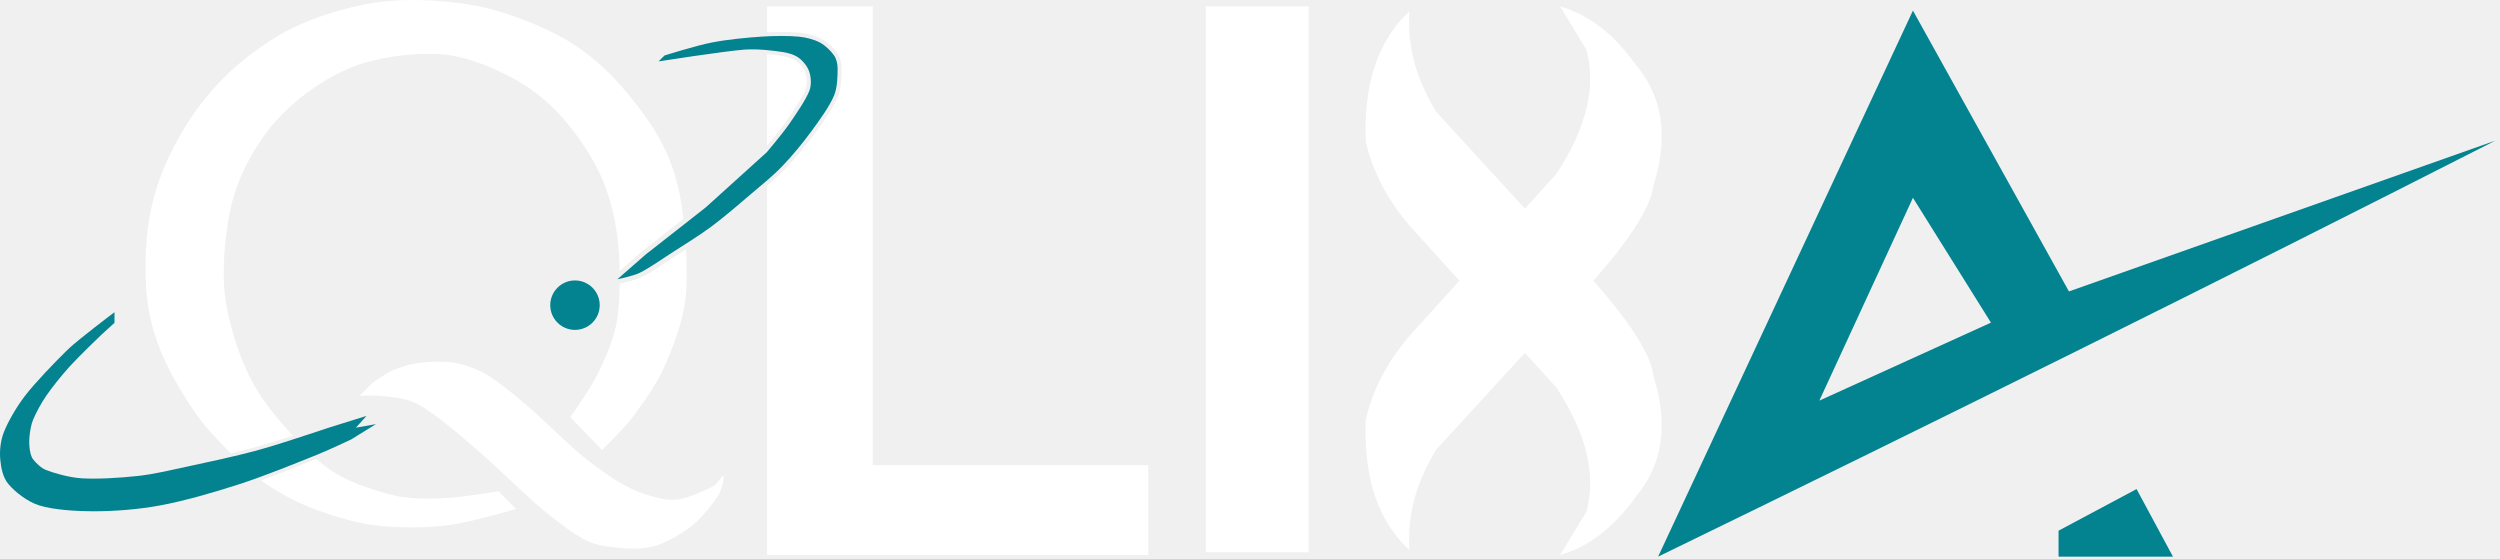
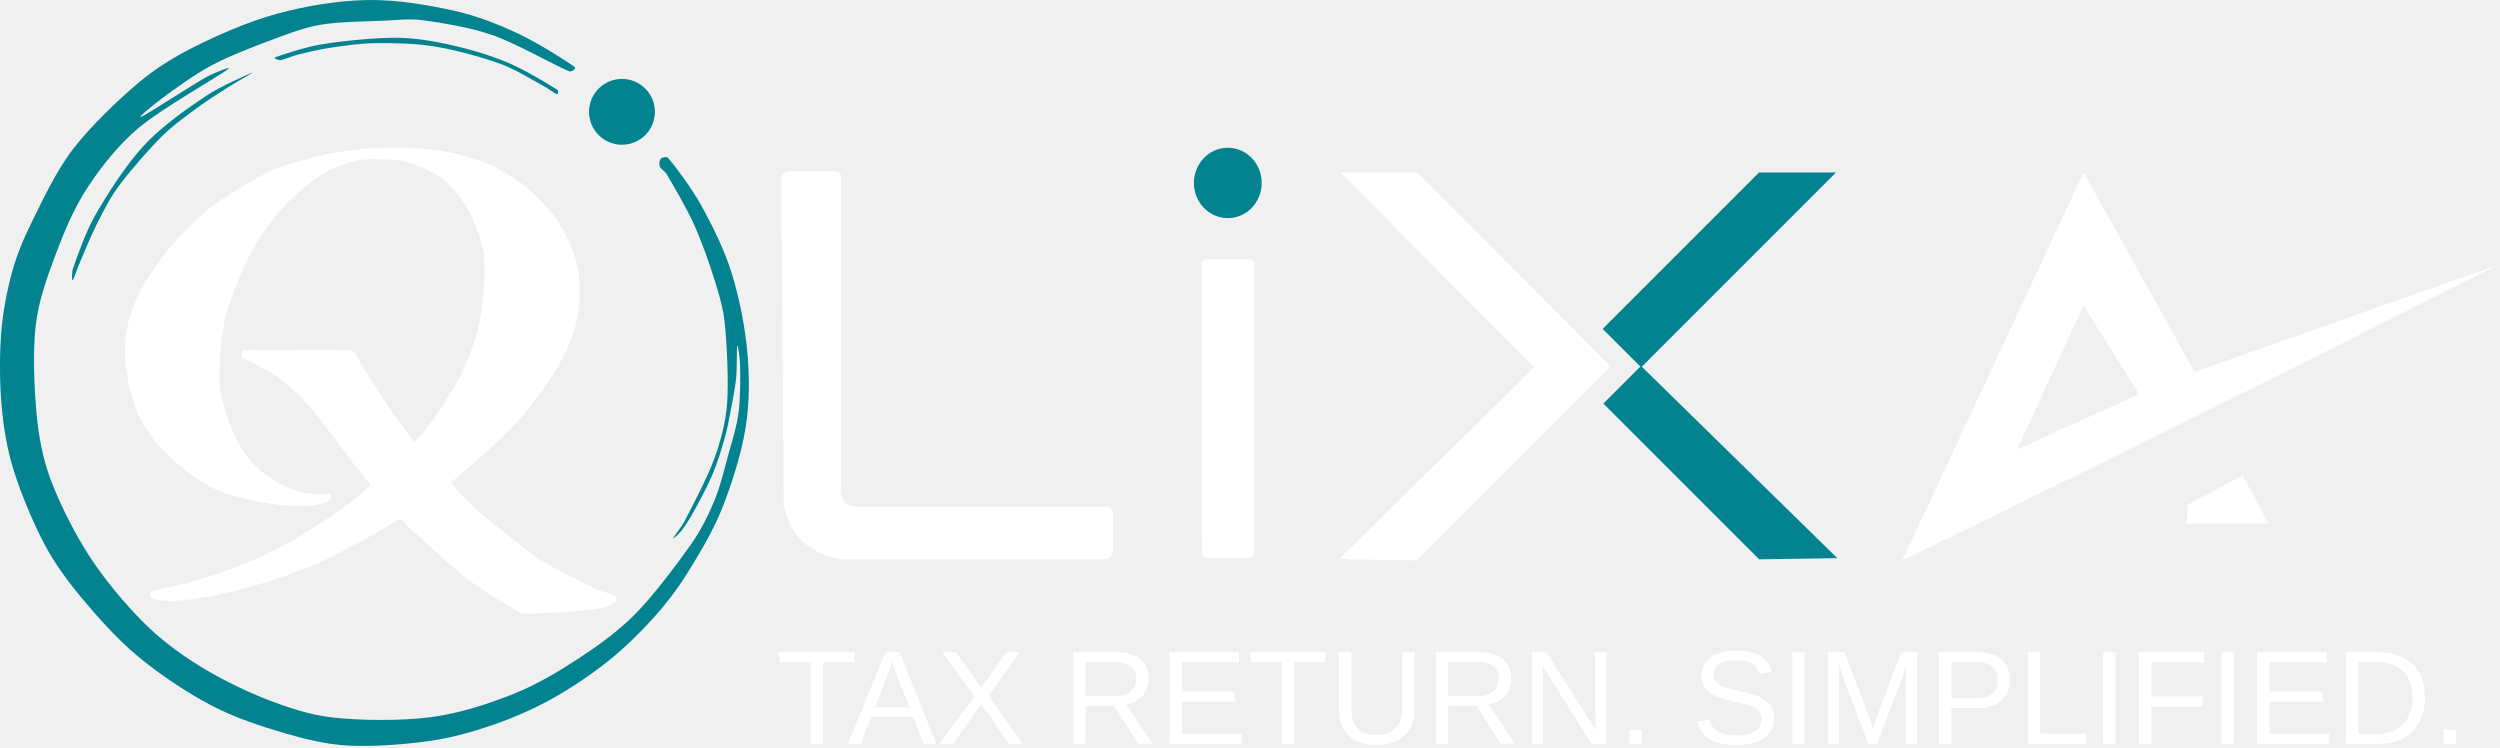
- <svg xmlns="http://www.w3.org/2000/svg" width="100%" height="100%" viewBox="0 0 479 107" version="1.1" xml:space="preserve" style="fill-rule:evenodd;clip-rule:evenodd;stroke-linejoin:round;stroke-miterlimit:2;">
-   <g transform="matrix(1,0,0,1,-66.2896,-494.901)">
-     <g transform="matrix(1,0,0,1,-465.132,-267.043)">
-       <g id="QLIXA-NAME">
-         <g transform="matrix(0.71102,0,0,0.714651,318.061,-754.034)">
-           <path d="M506.785,2160.34L506.785,2135.79C508.292,2135.93 509.677,2136.12 510.71,2136.28C512.095,2136.48 513.593,2136.86 514.676,2137.66C515.725,2138.43 516.738,2139.64 517.148,2140.91C517.557,2142.18 517.693,2143.9 517.169,2145.25C516.292,2147.51 513.75,2151.2 511.893,2153.87C510.589,2155.74 508.098,2158.77 506.785,2160.34ZM506.785,2129.95L506.785,2123L535.249,2123L535.249,2245.99L609.508,2245.99L609.508,2270.09L506.785,2270.09L506.785,2171.06C508.466,2169.63 510.115,2168.17 511.646,2166.59C514.429,2163.71 517.319,2160.2 519.673,2157.01C521.945,2153.92 524.639,2150.16 525.829,2147.31C526.823,2144.93 526.863,2141.53 526.863,2139.64C526.863,2138.23 526.523,2136.73 525.724,2135.56C524.852,2134.29 523.204,2132.63 521.534,2131.75C519.835,2130.85 517.527,2130.26 515.422,2130.05C513.161,2129.82 509.83,2129.81 506.785,2129.95Z" style="fill:white;" />
-         </g>
-         <g transform="matrix(0.633241,0,0,0.697492,364.313,-717.606)">
-           <rect x="628.734" y="2123" width="31.128" height="149.943" style="fill:white;fill-rule:nonzero;" />
-         </g>
-         <g transform="matrix(5.18501e-17,-0.846777,0.846777,5.18501e-17,-1246.51,1463.78)">
-           <g transform="matrix(0.412932,0,0,0.439614,457.761,2049.11)">
-             <path d="M597.19,840.37C613.031,824.275 636.755,816.725 668.691,817.915C687.79,822.129 704.491,831.358 719.35,844.452L719.389,844.487L803.241,915.952C803.371,916.063 803.51,916.163 803.657,916.253C830.501,932.587 852.437,936.206 870.969,931.574C871.268,931.5 871.553,931.385 871.817,931.235L895.126,917.948C890.839,931.871 880.971,944.896 863.398,956.743C863.332,956.787 863.269,956.833 863.208,956.882C845.755,970.598 824,973.937 797.556,966.13C797.372,966.076 797.183,966.037 796.991,966.014C790.418,965.233 782.176,961.629 772.181,955.37C756.507,945.555 736.818,929.279 713.079,906.554C713.039,906.516 712.998,906.479 712.956,906.443L652.58,854.435C652.42,854.297 652.246,854.175 652.06,854.07C636.32,845.18 618.943,839.077 597.19,840.37Z" style="fill:white;" />
+ <svg xmlns="http://www.w3.org/2000/svg" width="100%" height="100%" viewBox="0 0 475 142" version="1.1" xml:space="preserve" style="fill-rule:evenodd;clip-rule:evenodd;stroke-linejoin:round;stroke-miterlimit:2;">
+   <g transform="matrix(1,0,0,1,-71.4409,-490.805)">
+     <g transform="matrix(1,0,0,1,-29.8425,-1383.14)">
+       <g id="QLIXA-NAME-AND-SLOGAN-BLACK" transform="matrix(1.13502,0,0,1.13502,-492.371,-234.867)">
+         <g transform="matrix(0.436388,0,0,0.436388,470.645,1011.44)">
+           <g transform="matrix(1,0,0,1,0,-9.51092)">
+             <g transform="matrix(1.41904,0,0,1.41732,-708.322,1277.05)">
+               <path d="M1098,626L1147,521L1177,575L1259,546C1205.66,573.145 1151.96,599.762 1098,626ZM1129,596L1162,581L1147,557L1129,596Z" style="fill:white;" />
+               <g transform="matrix(1,0,0,1,0,-1)">
+                 <path d="M1190,604L1197,617L1175,617L1175,612L1190,604Z" style="fill:white;" />
+               </g>
+             </g>
+             <g transform="matrix(-1,0,0,1,2091.84,386)">
+               <path d="M1356.74,1718.12L1342.55,1703.94L1357.01,1689.48L1297,1629.47L1267.47,1629.47L1342,1704L1267,1777.43L1296.98,1777.88L1356.74,1718.12Z" style="fill:rgb(3,131,144);" />
+             </g>
+             <g transform="matrix(1,0,0,1.00276,-633.355,381.497)">
+               <path d="M1267,1777.43L1342,1704L1267.47,1629.47L1297,1629.47L1371.19,1703.67L1296.98,1777.88L1267,1777.43Z" style="fill:white;" />
+             </g>
+             <g transform="matrix(1,0,0,1,-581.966,386)">
+               <path d="M1163,1664L1164.3,1662.7L1182,1662.7L1183.23,1663.93L1183.23,1776L1181.8,1777.43L1164.3,1777.43L1163.1,1776.23L1163,1664Z" style="fill:white;" />
+             </g>
+             <g transform="matrix(0.896552,0,0,0.964286,-461.069,444.821)">
+               <ellipse cx="1173.5" cy="1633" rx="14.5" ry="14" style="fill:rgb(3,131,144);" />
+             </g>
+             <g transform="matrix(1,0,0,1,-546.255,386)">
+               <path d="M966,1631C966.678,1629.71 967.656,1629 969,1629L987,1629C988.337,1629.21 988.881,1629.96 989,1631L989,1752C989.334,1756.03 991.41,1757.64 994.649,1757.65L1090,1757.65C1092.09,1757.7 1093.28,1758.64 1093.2,1760.85L1093.2,1775C1092.87,1776.75 1091.93,1777.71 1090.35,1777.86L989,1777.86C975.857,1775.51 968.584,1768.08 966.92,1755.78L966,1631Z" style="fill:white;" />
+             </g>
          </g>
-           <g transform="matrix(-0.412932,0,0,0.439614,1072.87,2049.11)">
-             <path d="M597.19,840.37C618.943,839.077 636.32,845.18 652.06,854.07C652.246,854.175 652.42,854.297 652.58,854.435L712.956,906.443C712.998,906.479 713.039,906.516 713.079,906.554C736.818,929.279 756.507,945.555 772.181,955.37C782.176,961.629 790.418,965.233 796.991,966.014C797.183,966.037 797.372,966.076 797.556,966.13C824,973.937 845.755,970.598 863.208,956.882C863.269,956.833 863.332,956.787 863.398,956.743C880.971,944.895 890.839,931.871 895.126,917.947L871.817,931.235C871.553,931.385 871.268,931.5 870.969,931.574C852.437,936.206 830.501,932.587 803.657,916.253C803.51,916.163 803.371,916.063 803.241,915.952L719.389,844.487L719.35,844.452C704.491,831.358 687.791,822.129 668.695,817.915C636.756,816.724 613.031,824.275 597.19,840.37Z" style="fill:white;" />
+           <g>
+             <g transform="matrix(1,0,0,1,-487,386)">
+               <path d="M827.525,1579.53C824.224,1577.11 813.33,1570.22 805.665,1566.63C797.969,1563.04 789.751,1559.83 781.354,1557.95C771.784,1555.82 759.366,1553.64 748.246,1553.82C736.952,1553.99 724.674,1556.02 713.593,1559C702.562,1561.96 690.68,1567.24 681.76,1571.68C674.064,1575.52 666.646,1580.1 660.075,1585.64C652.265,1592.23 641.708,1602.32 634.901,1611.21C628.438,1619.66 623.109,1631.19 619.238,1639.01C616.193,1645.17 613.496,1651.55 611.672,1658.17C609.717,1665.26 608.124,1673.65 607.511,1681.55C606.846,1690.11 606.892,1700.83 607.678,1709.57C608.42,1717.83 609.776,1726.1 612.227,1734.01C614.958,1742.83 619.768,1754.37 624.064,1762.49C627.896,1769.73 632.762,1776.44 638.005,1782.73C643.986,1789.92 651.826,1798.84 659.949,1805.59C668.328,1812.55 678.888,1819.59 688.28,1824.5C697.126,1829.13 707.565,1832.53 716.302,1835.09C724.253,1837.41 732.426,1839.38 740.698,1839.82C749.938,1840.32 762.552,1839.37 771.741,1838.06C779.939,1836.9 788.037,1834.67 795.831,1832C803.624,1829.32 811.272,1826.01 818.501,1822.02C825.884,1817.95 833.602,1812.75 840.126,1807.57C846.432,1802.56 852.609,1796.49 857.643,1790.93C862.335,1785.76 866.608,1780.17 870.331,1774.26C874.694,1767.33 880.289,1758.13 883.822,1749.38C887.607,1740.01 891.395,1728.11 893.046,1718.01C894.617,1708.4 894.603,1698.5 893.723,1688.8C892.82,1678.84 890.579,1667.66 887.629,1658.28C884.803,1649.3 880.06,1639.84 876.019,1632.54C872.46,1626.1 865.964,1617.42 863.383,1614.45C862.757,1613.73 861.073,1614.17 860.532,1614.7C859.991,1615.24 859.786,1616.73 860.138,1617.66C860.51,1618.65 862.094,1619.47 862.763,1620.6C864.941,1624.29 870.206,1633.14 873.206,1639.77C876.277,1646.56 879.216,1654.99 881.194,1661.33C882.876,1666.72 884.511,1672.19 885.075,1677.81C885.868,1685.71 886.611,1700.1 885.952,1708.73C885.409,1715.84 883.546,1722.86 881.122,1729.57C878.422,1737.04 872.388,1748.43 869.753,1753.54C868.525,1755.92 865.471,1759.65 865.306,1760.24C865.14,1760.82 867.807,1758.28 868.759,1757.03C870.11,1755.26 872.009,1752.17 873.409,1749.61C875.35,1746.06 878.471,1740.32 880.404,1735.72C882.27,1731.29 883.849,1726.11 885.006,1722.04C886.006,1718.53 886.659,1714.92 887.345,1711.34C888.08,1707.49 888.995,1703.13 889.414,1698.99C889.834,1694.84 889.605,1687.3 889.862,1686.46C890.119,1685.62 890.909,1691.43 890.958,1693.96C891.041,1698.23 891.112,1706.36 890.361,1712.06C889.64,1717.54 887.922,1722.85 886.453,1728.18C884.881,1733.88 883.325,1740.52 880.931,1746.27C878.544,1752 875.653,1757.58 872.089,1762.67C867.061,1769.84 857.95,1782.02 850.765,1789.31C844.284,1795.88 836.697,1801.35 828.979,1806.41C821.18,1811.53 812.791,1816.51 803.974,1820.02C794.555,1823.77 783.288,1827.49 772.468,1828.9C760.924,1830.41 745.307,1830.22 734.709,1829.05C725.83,1828.07 717.203,1825.15 708.884,1821.9C700.205,1818.5 690.454,1813.59 682.635,1808.68C675.217,1804.02 668.15,1798.66 661.971,1792.45C655.103,1785.55 647.329,1776.36 641.427,1767.28C635.522,1758.19 629.915,1746.88 626.541,1737.93C623.608,1730.15 621.99,1721.85 621.18,1713.58C620.214,1703.7 619.552,1689.03 620.744,1678.7C621.818,1669.38 625.035,1660.38 628.329,1651.6C631.63,1642.8 635.357,1633.82 640.551,1625.88C645.849,1617.77 652.442,1609.45 660.116,1602.97C669.092,1595.39 690.021,1583.71 694.408,1580.42C696.664,1578.74 688.91,1581.89 686.44,1583.25C680.947,1586.27 664.276,1597.18 661.449,1598.53C658.621,1599.87 666.581,1593.46 669.477,1591.33C673.922,1588.07 681.538,1582.46 688.12,1578.94C694.969,1575.28 703.627,1571.98 710.572,1569.38C716.86,1567.02 723.175,1564.5 729.79,1563.35C737.095,1562.07 747.843,1562.04 754.404,1561.75C759.315,1561.52 764.278,1560.91 769.152,1561.56C776.079,1562.48 787.336,1564.27 795.966,1567.28C805.353,1570.55 820.214,1579.15 825.474,1581.19C826.294,1581.51 828.234,1580.05 827.525,1579.53Z" style="fill:rgb(3,131,144);" />
+             </g>
+             <g transform="matrix(1,0,0,1,-487,386)">
+               <path d="M820.937,1588.32C817.764,1586.29 808.395,1580.57 801.624,1577.74C794.691,1574.84 786.498,1572.48 779.338,1570.91C772.553,1569.42 765.609,1568.31 758.663,1568.29C750.517,1568.28 738.151,1569.56 730.465,1570.81C724.344,1571.81 715.193,1574.81 712.547,1575.82C711.831,1576.09 713.827,1576.98 714.587,1576.88C716.139,1576.68 719.392,1575.21 721.859,1574.61C725.176,1573.8 730.235,1572.63 734.487,1572.02C739.372,1571.31 745.58,1570.41 751.167,1570.36C757.735,1570.3 766.409,1570.41 773.895,1571.66C781.874,1572.98 792.072,1575.77 799.045,1578.32C804.926,1580.46 812.133,1584.99 815.735,1586.92C817.428,1587.83 819.791,1589.69 820.658,1589.93C821.183,1590.07 821.394,1588.61 820.937,1588.32Z" style="fill:rgb(3,131,144);" />
+             </g>
+             <g transform="matrix(1,0,0,1,-487,386)">
+               <path d="M703.897,1581.62C702.296,1582.29 691.543,1586.93 685.994,1590.66C679.072,1595.31 669.228,1602.14 662.367,1609.52C655.319,1617.1 648.263,1628.26 643.708,1636.15C639.967,1642.63 636.497,1652.65 635.035,1656.85C634.541,1658.27 634.588,1661.51 634.932,1661.35C635.275,1661.2 636.328,1657.72 637.095,1655.94C638.642,1652.34 641.632,1644.87 644.211,1639.75C646.724,1634.77 649.242,1629.72 652.567,1625.23C656.722,1619.63 664.014,1611.2 669.146,1606.11C673.459,1601.83 678.948,1597.95 683.356,1594.71C687.292,1591.81 692.173,1588.81 695.596,1586.63C698.322,1584.89 705.497,1580.94 703.897,1581.62Z" style="fill:rgb(3,131,144);" />
+             </g>
+             <g transform="matrix(0.875451,0,0,1.07255,-381.999,269.246)">
+               <ellipse cx="846.005" cy="1597.56" rx="14.434" ry="11.772" style="fill:rgb(3,131,144);" />
+             </g>
+             <g transform="matrix(0.498192,0,0,0.498192,-285.84,1308.28)">
+               <path d="M931.653,1722.84C937.404,1721.15 953.858,1718.23 964.717,1715.01C976.85,1711.41 992.532,1706.09 1004.45,1701.25C1015.34,1696.83 1026.62,1691.16 1036.22,1685.96C1045.12,1681.15 1053.94,1675.39 1062.08,1670.09C1069.89,1665 1078.71,1658.96 1085.07,1654.16C1090.36,1650.16 1100.25,1641.27 1100.25,1641.27L1088,1626.01C1088,1626.01 1074.52,1607.94 1068.29,1599.9C1062.51,1592.45 1057.02,1584.66 1050.62,1577.82C1044.23,1570.98 1036.68,1563.94 1029.92,1558.85C1023.81,1554.25 1014.82,1549.94 1010.09,1547.3C1007.3,1545.75 1003.08,1544.26 1001.53,1543.01C1000.67,1542.32 1000.67,1540.78 1000.78,1539.81C1000.89,1538.83 1001.21,1537.31 1002.2,1537.17C1005.57,1536.7 1014.73,1536.99 1020.99,1536.98C1034.34,1536.95 1071.28,1536.73 1082.3,1536.98C1083.96,1537.02 1085.98,1537.21 1087.08,1538.47C1089.28,1540.98 1092.64,1547.56 1095.49,1552.07C1100.36,1559.79 1116.3,1584.77 1116.3,1584.77L1133.85,1607.97L1138.95,1602.84L1149.03,1589.75C1149.03,1589.75 1156.93,1577.9 1160.53,1572.02C1164.05,1566.27 1167.84,1560.62 1170.63,1554.48C1174.14,1546.77 1178.97,1534.83 1181.58,1525.73C1184,1517.31 1185.49,1508.6 1186.3,1499.87C1187.25,1489.54 1188.55,1474.39 1187.28,1463.75C1186.13,1454.15 1182.07,1443.89 1178.67,1436.05C1175.66,1429.12 1171.39,1422.26 1166.87,1416.7C1162.5,1411.32 1157.1,1406.47 1151.52,1402.68C1145.96,1398.91 1139.32,1395.97 1133.37,1393.95C1127.72,1392.03 1121.75,1390.92 1115.79,1390.55C1108.59,1390.12 1098.52,1389.58 1090.14,1391.32C1081.55,1393.1 1072.21,1396.54 1064.25,1401.24C1055.43,1406.45 1045.28,1414.34 1037.27,1422.53C1028.63,1431.38 1019.36,1442.83 1012.39,1454.36C1005.16,1466.32 998.3,1482.67 993.899,1494.32C990.254,1503.97 987.517,1514.04 985.99,1524.24C984.31,1535.47 983.451,1551.73 983.818,1561.68C984.097,1569.24 985.977,1576.72 988.191,1583.95C990.62,1591.88 994.659,1602.37 998.392,1609.29C1001.6,1615.22 1006.01,1620.68 1010.59,1625.43C1015.13,1630.15 1020.27,1634.4 1025.87,1637.81C1031.51,1641.25 1038.16,1644.34 1044.42,1646.08C1050.57,1647.79 1059.44,1648.04 1063.44,1648.27C1065.11,1648.36 1067.36,1647.25 1068.4,1647.45C1069.19,1647.6 1069.67,1648.66 1069.71,1649.45C1069.76,1650.39 1069.81,1652.49 1068.7,1653.06C1066.34,1654.3 1060.08,1656.5 1055.52,1656.86C1048.7,1657.39 1036.97,1657.54 1027.83,1656.26C1016.5,1654.66 998.349,1650.99 987.555,1647.28C978.774,1644.27 970.469,1639.04 963.064,1634.02C955.857,1629.13 948.25,1621.94 943.125,1617.13C939.205,1613.46 935.353,1609.61 932.314,1605.18C928.375,1599.43 922.634,1590.72 919.494,1582.68C916.123,1574.06 913.407,1562.75 912.092,1553.41C910.849,1544.59 910.702,1535 911.604,1526.68C912.464,1518.75 914.652,1510.94 917.505,1503.49C920.401,1495.93 924.578,1488.38 928.976,1481.33C933.689,1473.76 939.626,1465.41 945.78,1458.11C952.439,1450.2 961.38,1440.66 968.928,1433.9C975.762,1427.77 983.304,1422.43 991.064,1417.53C1000.39,1411.64 1014.38,1403.28 1024.87,1398.59C1034.16,1394.43 1045.1,1391.76 1053.98,1389.37C1061.93,1387.23 1069.99,1385.42 1078.14,1384.25C1087.28,1382.94 1098.55,1381.66 1108.82,1381.49C1120.75,1381.29 1136.99,1381.31 1149.72,1383.03C1161.79,1384.67 1174.45,1387.8 1185.18,1391.82C1195.39,1395.66 1205.39,1401.03 1214.07,1407.19C1222.69,1413.32 1231.15,1421.79 1237.26,1428.82C1242.64,1435.01 1247.11,1442.04 1250.74,1449.38C1254.44,1456.88 1257.79,1465.56 1259.48,1473.77C1261.15,1481.9 1261.5,1490.36 1260.89,1498.64C1260.25,1507.34 1258.69,1517.19 1255.62,1525.93C1252.3,1535.4 1246.79,1546.11 1240.97,1555.41C1234.44,1565.86 1225.12,1578.55 1216.43,1588.63C1207.98,1598.43 1197.94,1607.5 1188.84,1615.92C1180.11,1624 1161.8,1639.17 1161.8,1639.17L1170.46,1649.28C1170.46,1649.28 1182.78,1661.06 1189.3,1666.54C1197.1,1673.11 1209.65,1682.87 1217.3,1688.69C1223.15,1693.14 1228.87,1697.83 1235.23,1701.5C1244.6,1706.9 1264.61,1716.92 1273.48,1721.08C1278.28,1723.32 1285.85,1724.82 1288.46,1726.41C1289.68,1727.15 1290.06,1729.5 1289.17,1730.62C1288.11,1731.96 1284.64,1733.61 1282.09,1734.46C1278.78,1735.57 1273.65,1736.8 1269.31,1737.28C1261.48,1738.16 1243.63,1739.25 1235.08,1739.72C1229.41,1740.04 1221.75,1740.42 1218.05,1740.13C1216.17,1739.98 1214.48,1738.9 1212.84,1737.98C1209.28,1736 1201.96,1731.67 1196.69,1728.23C1189.91,1723.81 1179.82,1717.7 1172.13,1711.44C1160.7,1702.14 1136.21,1679.74 1128.11,1672.4C1126.43,1670.88 1125.12,1667.83 1123.49,1667.42C1121.86,1667 1120,1668.99 1118.33,1669.91C1112.53,1673.13 1098.13,1681.65 1088.65,1686.72C1079.72,1691.49 1070.75,1696.22 1061.48,1700.31C1051.82,1704.58 1041.12,1708.76 1030.69,1712.32C1019.77,1716.04 1006.45,1719.99 996.005,1722.63C986.784,1724.96 976.336,1726.83 968.01,1728.15C960.737,1729.3 952.059,1730.48 946.049,1730.53C941.302,1730.58 934.592,1729.41 931.952,1728.5C930.748,1728.09 930.261,1726.05 930.211,1725.1C930.163,1724.21 930.794,1723.09 931.653,1722.84Z" style="fill:white;" />
+             </g>
          </g>
        </g>
-         <g transform="matrix(0.996417,0,0,0.996417,-244.95,244.841)">
-           <path d="M1098,626L1147,521L1177,575L1259,546C1205.66,573.145 1151.96,599.762 1098,626ZM1129,596L1162,581L1147,557L1129,596Z" style="fill:url(#_Linear1);" />
-           <g transform="matrix(1,0,0,1,0,9)">
-             <path d="M1190,604L1197,617L1175,617L1175,612L1190,604Z" style="fill:url(#_Linear2);" />
-           </g>
-         </g>
-         <g id="Logo-new-Planet" transform="matrix(0.22565,0,0,0.22565,467.16,647.567)">
-           <path d="M810.943,736.921C810.756,726.731 810.108,716.66 809,708C806.535,688.743 801.486,669.461 793,652C784.333,634.167 770.167,614.667 757,601C744.741,588.275 729.837,577.837 714,570C697.833,562 678.805,554.58 660,553C640.167,551.333 614.167,554.5 595,560C576.943,565.181 559.667,575.167 545,586C530.4,596.784 517.255,610.024 507,625C496.5,640.333 486.881,659.086 482,678C476.667,698.667 473.833,727.167 475,749C476.096,769.508 482.5,791.5 489,809C494.975,825.086 503.436,840.478 514,854C519.33,860.823 526.085,868.888 533.411,876.839C523.13,880.183 511.136,883.992 501.207,886.658C494.87,888.359 487.87,890.08 480.734,891.751C470.58,881.712 459.599,870.243 451,858C441.167,844 429.833,824.833 423,809C416.686,794.37 411.94,778.815 410,763C407.833,745.333 407.833,721.5 410,703C412.041,685.575 416.457,668.278 423,652C429.833,635 440,616.333 451,601C461.862,585.859 474.607,571.834 489,560C504,547.667 522.091,534.994 541,527C561.5,518.333 587.624,510.454 612,508C636.833,505.5 665.833,507.333 690,512C713.293,516.498 738.167,526.333 757,536C773.963,544.707 789.594,556.442 803,570C817.667,584.833 835,607 845,625C854.061,641.31 859.977,659.589 863,678C863.732,682.456 864.423,687.43 865.044,692.723L830.502,719.815C830.445,719.859 830.389,719.906 830.334,719.953L810.943,736.921ZM867.277,718.602C868.085,732.987 868.154,747.461 867,759C864.954,779.46 856.5,801 849,818C842.169,833.485 830.833,849.167 822,861C814.381,871.207 796,889 796,889L769,861C769,861 786.559,836.526 793,823C799.667,809 806.763,793.08 809,777C810.166,768.619 810.822,758.359 810.969,747.723C814.434,746.978 824.651,744.656 829.779,742.146C837.726,738.258 848.814,730.459 858.196,724.401C861.085,722.535 864.14,720.599 867.277,718.602ZM506.592,914.793C523.704,908.547 541.474,901.317 553.385,896.54C556.991,899.694 560.559,902.561 564,905C579.606,916.061 601,922.833 617,927C630.904,930.621 645.64,930.473 660,930C675.167,929.5 708,924 708,924L723,939C723,939 683.833,950.667 664,953C644.167,955.333 622.333,955.167 604,953C586.898,950.979 569,945.5 554,940C540.004,934.868 526,927.833 514,920C511.472,918.35 509.006,916.608 506.592,914.793ZM590,843L601,832C601,832 612.529,823.75 619,821C625.667,818.167 633.449,815.871 641,815C649.667,814 661.5,813.333 671,815C680.453,816.658 689.735,820.122 698,825C708.167,831 721.129,841.76 732,851C745.333,862.333 765,882.167 778,893C788.091,901.409 800.667,910.333 810,916C817.522,920.567 825.667,924.5 834,927C842.333,929.5 851.299,932.088 860,931C869.333,929.833 883.5,923.333 890,920C893.775,918.064 898.167,909.833 899,911C899.833,912.167 897.828,922.286 895,927C891,933.667 882.167,944.5 875,951C868.22,957.149 858.833,962.5 852,966C846.371,968.883 840.261,971.106 834,972C827,973 817.945,972.935 810,972C801.5,971 791.246,970.123 783,966C772.333,960.667 757.636,949.583 746,940C731.833,928.333 712.333,908.667 698,896C685.591,885.034 670.5,872 660,864C652.13,858.004 643.667,851.5 635,848C626.513,844.573 615.5,843.833 608,843C602.037,842.337 590,843 590,843Z" style="fill:white;" />
-           <path d="M809,744L833,723L884,683L936,636C936,636 949.192,620.389 955,612C961,603.333 969.167,591.333 972,584C973.922,579.025 973.5,572.667 972,568C970.5,563.333 966.833,558.833 963,556C959.167,553.167 953.899,551.745 949,551C941.333,549.833 927.657,548.188 917,549C899.5,550.333 844,559 844,559L849,554C849,554 875.428,545.648 889,543C902.667,540.333 918.667,538.833 931,538C941.642,537.281 954.667,537.167 963,538C969.196,538.62 976,540.333 981,543C985.788,545.554 990.5,550.333 993,554C995.141,557.14 996,561.199 996,565C996,570.667 995.964,580.859 993,588C989.333,596.833 981,608.455 974,618C966.667,628 957.667,639 949,648C940.647,656.674 931.166,664.19 922,672C912,680.52 900,690.956 889,699.122C878.403,706.99 866.167,714.435 856,721C846.752,726.971 835.833,734.677 828,738.51C822.079,741.408 809,744 809,744Z" style="fill:rgb(3,131,144);" />
-           <path d="M564,870L596,860L587,870L604,867L583,880C583,880 563.836,889.066 554,893C538.167,899.333 510.167,910.833 488,918C465.996,925.114 441.5,932.167 421,936C402.578,939.445 382.167,941 365,941C349.245,941 330.167,939.833 318,936C307.946,932.832 297.5,924.5 292,918C287.234,912.367 285.667,904.333 285,897C284.333,889.667 285.198,881.206 288,874C291.5,865 298.721,852.476 306,843C314.833,831.5 331.167,814.667 341,805C348.426,797.7 358.167,790.504 365,785C370.56,780.522 382,771.974 382,771.974L382,781L371,791C371,791 351.833,809.333 344,818C336.844,825.917 329.167,835.5 324,843C319.684,849.266 315.333,857.5 313,863C311.263,867.094 310.5,871.833 310,876C309.523,879.972 309.5,884.5 310,888C310.447,891.13 311.059,894.504 313,897C315.333,900 319.587,904.278 324,906C330.833,908.667 343.752,912.343 354,913C367,913.833 387,912.667 402,911C416.165,909.426 430.064,905.981 444,903C460.667,899.435 484,894.443 502,889.61C518.863,885.082 541.667,877.268 552,874C556.02,872.728 564,870 564,870Z" style="fill:rgb(3,131,144);" />
-           <g transform="matrix(1,0,0,1.07692,0,-60.5385)">
-             <ellipse cx="773" cy="767.5" rx="21" ry="19.5" style="fill:rgb(3,131,144);" />
-           </g>
+         <g transform="matrix(0.764381,0,0,0.764381,484.177,1767.6)">
+           <g transform="matrix(29.1667,0,0,29.1667,591.385,281.085)">
+                     </g>
+           <text x="220.82px" y="281.085px" style="font-family:'ArialMT', 'Arial', sans-serif;font-size:29.167px;fill:white;">T<tspan x="236.472px 255.926px " y="281.085px 281.085px ">AX</tspan> RETURN. SIMPLIFIED.</text>
        </g>
      </g>
    </g>
  </g>
-   <defs>
-     <linearGradient id="_Linear1" x1="0" y1="0" x2="1" y2="0" gradientUnits="userSpaceOnUse" gradientTransform="matrix(711.226,0,0,165.405,336.274,2201.12)">
-       <stop offset="0" style="stop-color:white;stop-opacity:1" />
-       <stop offset="1" style="stop-color:rgb(3,131,144);stop-opacity:1" />
-     </linearGradient>
-     <linearGradient id="_Linear2" x1="0" y1="0" x2="1" y2="0" gradientUnits="userSpaceOnUse" gradientTransform="matrix(711.226,0,0,165.405,336.274,2201.12)">
-       <stop offset="0" style="stop-color:white;stop-opacity:1" />
-       <stop offset="1" style="stop-color:rgb(3,131,144);stop-opacity:1" />
-     </linearGradient>
-   </defs>
</svg>
